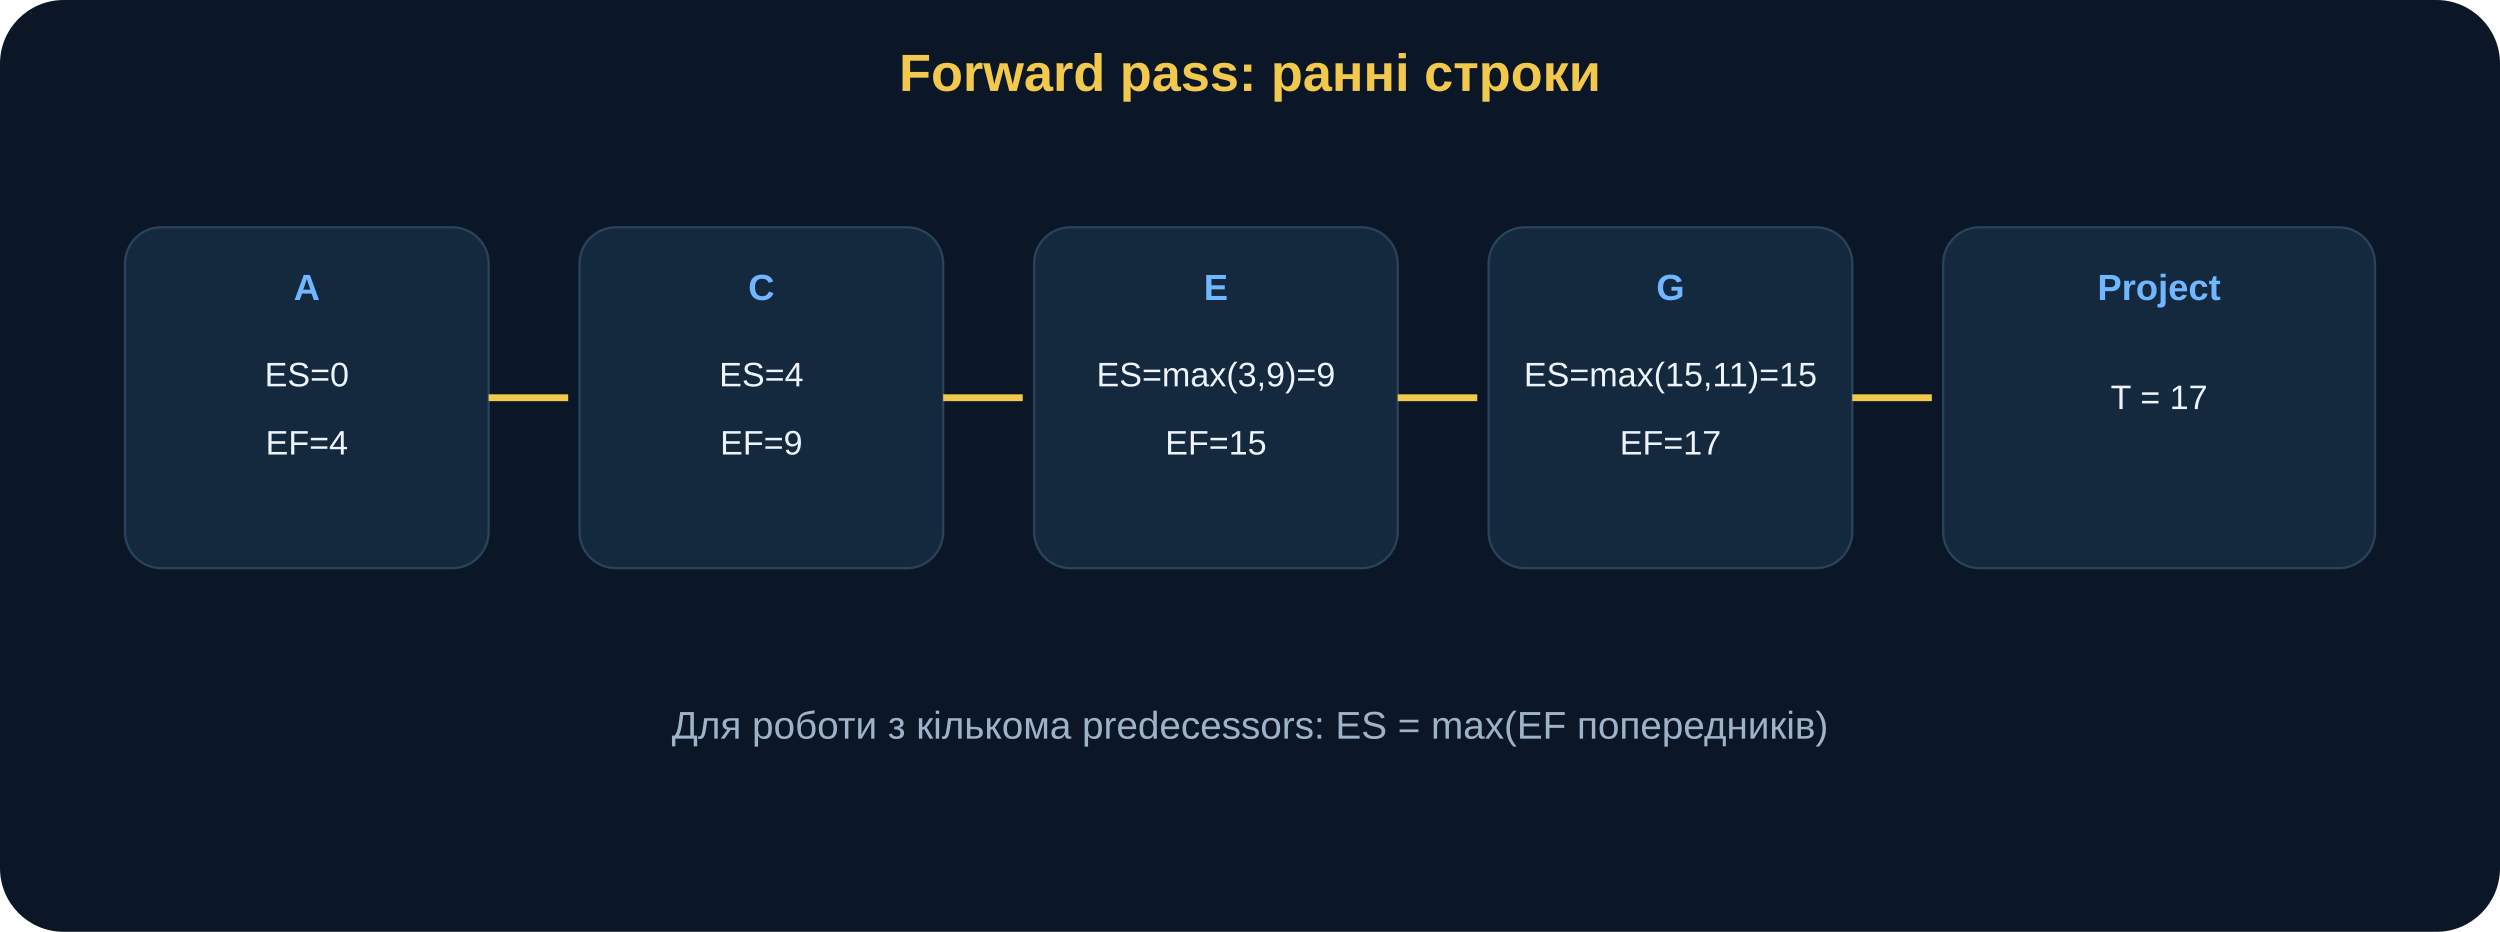
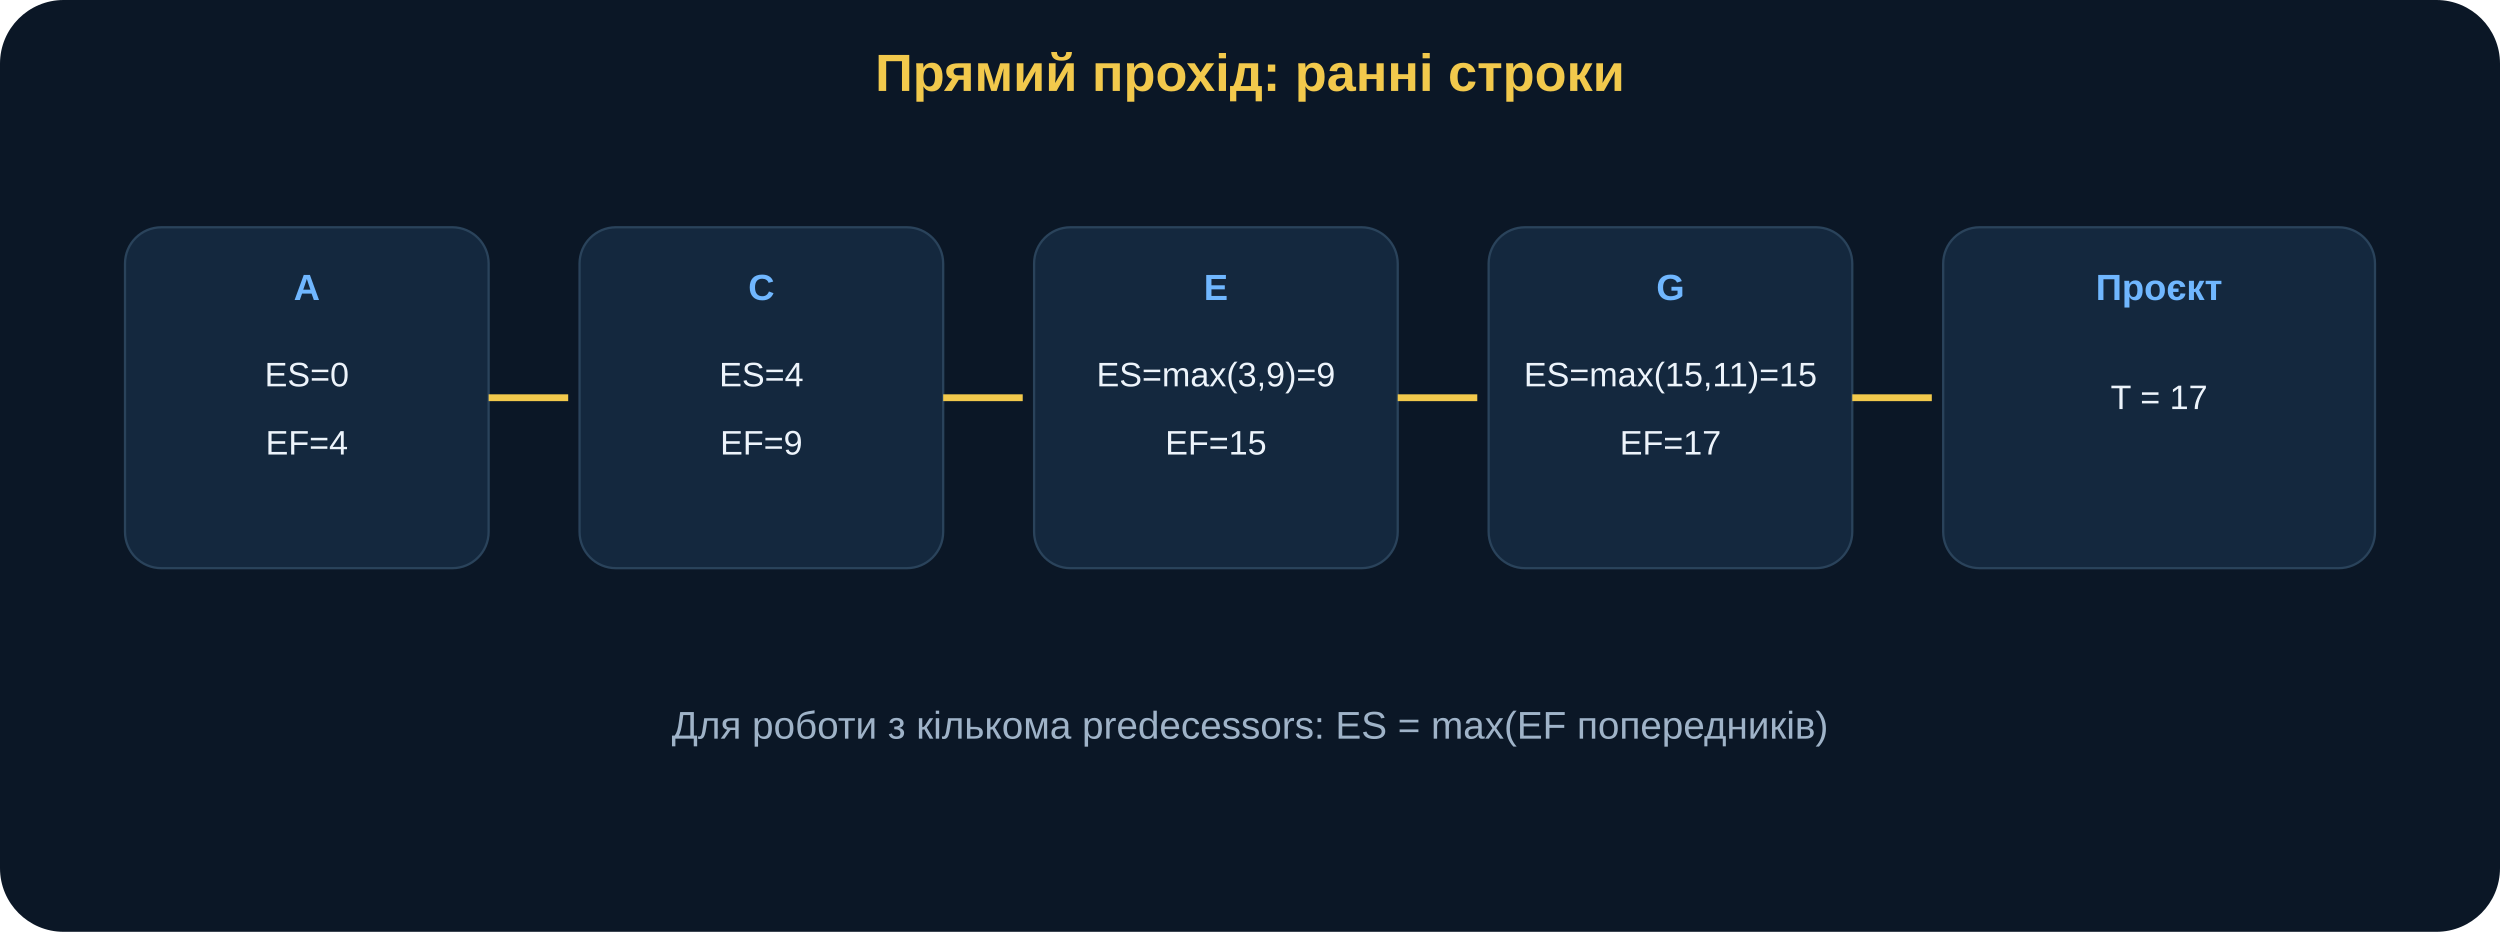
<svg xmlns="http://www.w3.org/2000/svg" viewBox="0 0 1100 410">
  <rect width="1100" height="410" rx="28" fill="#0b1726" />
  <g font-family="Arial,sans-serif">
-     <text x="550" y="40" text-anchor="middle" fill="#f2c94c" font-size="23" font-weight="700">Forward pass: ранні строки</text>
+     <text x="550" y="40" text-anchor="middle" fill="#f2c94c" font-size="23" font-weight="700">Прямий прохід: ранні строки</text>
    <g fill="#14283e" stroke="#2a435b">
      <rect x="55" y="100" width="160" height="150" rx="16" />
      <rect x="255" y="100" width="160" height="150" rx="16" />
      <rect x="455" y="100" width="160" height="150" rx="16" />
      <rect x="655" y="100" width="160" height="150" rx="16" />
      <rect x="855" y="100" width="190" height="150" rx="16" />
    </g>
    <g fill="#70b7ff" text-anchor="middle" font-size="16" font-weight="700">
      <text x="135" y="132">A</text>
      <text x="335" y="132">C</text>
      <text x="535" y="132">E</text>
      <text x="735" y="132">G</text>
-       <text x="950" y="132">Project</text>
+       <text x="950" y="132">Проєкт</text>
    </g>
    <g fill="#edf4fb" text-anchor="middle" font-size="15">
      <text x="135" y="170">ES=0</text>
      <text x="135" y="200">EF=4</text>
      <text x="335" y="170">ES=4</text>
      <text x="335" y="200">EF=9</text>
      <text x="535" y="170">ES=max(3,9)=9</text>
      <text x="535" y="200">EF=15</text>
      <text x="735" y="170">ES=max(15,11)=15</text>
      <text x="735" y="200">EF=17</text>
      <text x="950" y="180">T = 17</text>
    </g>
    <g stroke="#f2c94c" stroke-width="3">
      <line x1="215" y1="175" x2="250" y2="175" />
      <line x1="415" y1="175" x2="450" y2="175" />
      <line x1="615" y1="175" x2="650" y2="175" />
      <line x1="815" y1="175" x2="850" y2="175" />
    </g>
    <text x="550" y="325" text-anchor="middle" fill="#9fb3c8" font-size="17">Для роботи з кількома predecessors: ES = max(EF попередників)</text>
  </g>
</svg>
